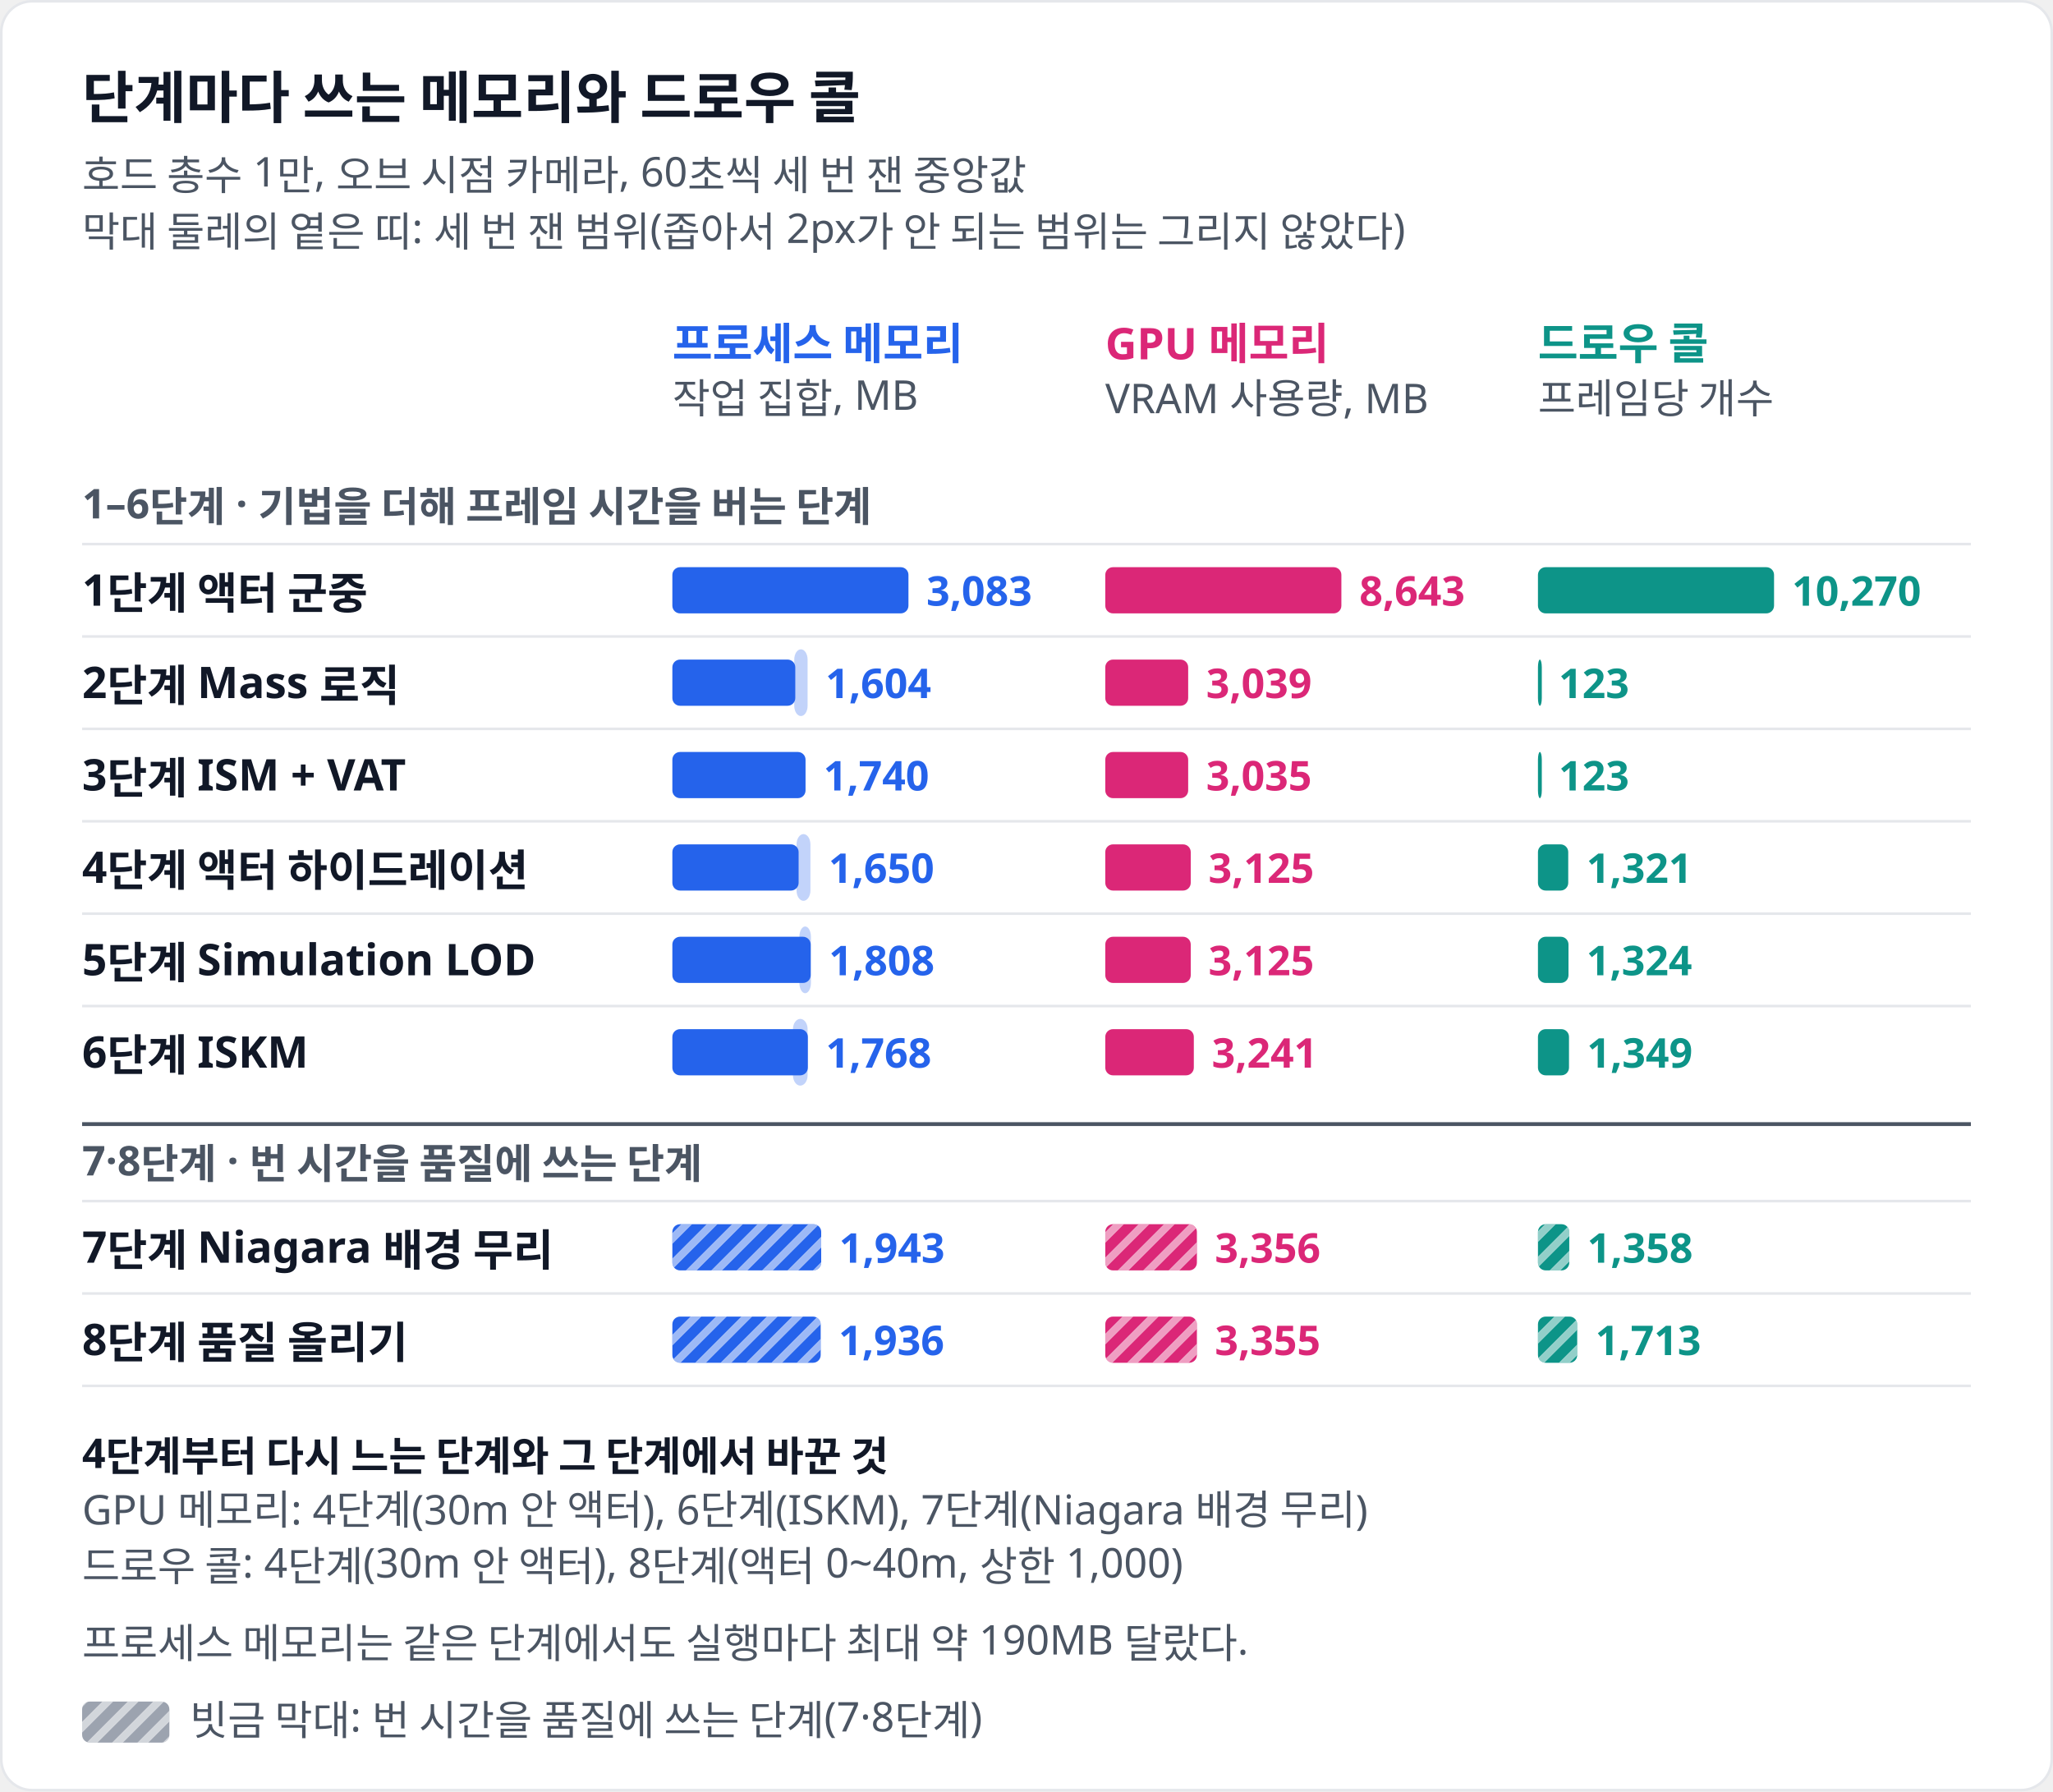
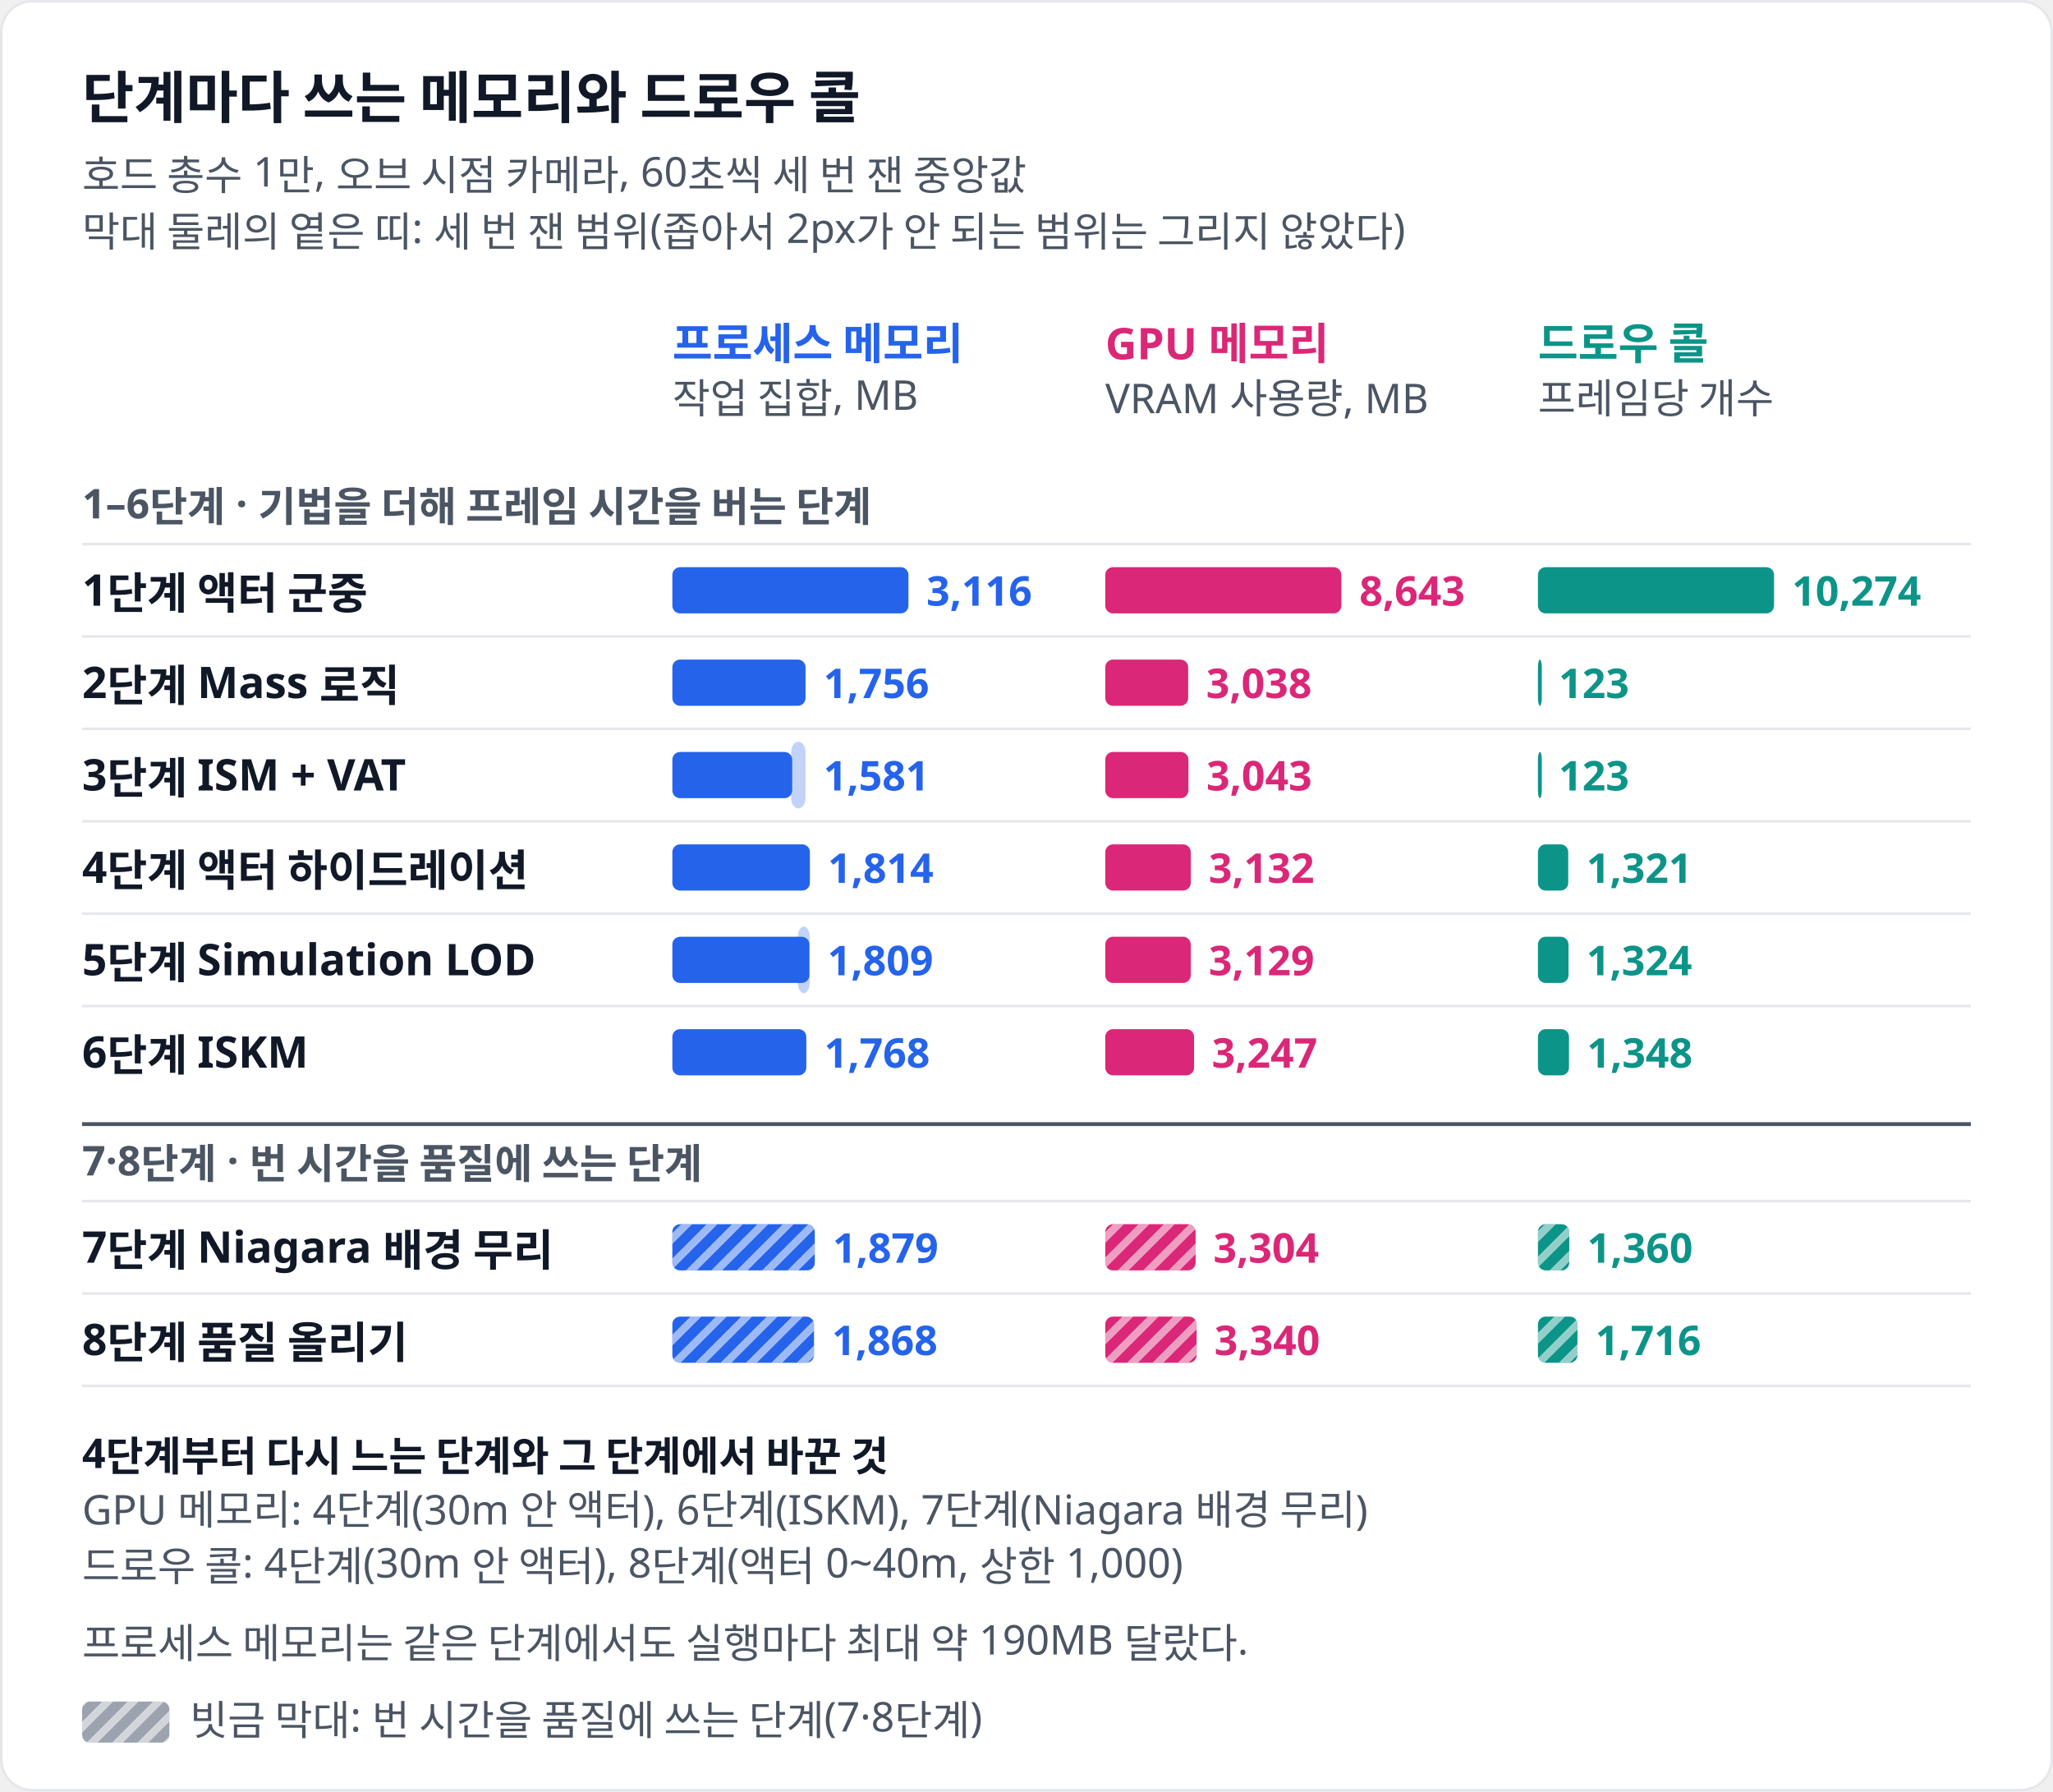
<svg xmlns="http://www.w3.org/2000/svg" width="800" height="698" viewBox="0 0 800 698" font-family="Malgun Gothic, Apple SD Gothic Neo, Noto Sans KR, Segoe UI, sans-serif" font-size="16" fill="#111827">
  <rect x="0.5" y="0.5" width="799" height="697" rx="12" fill="#ffffff" stroke="#e5e7eb" />
  <defs>
    <pattern id="spend" patternUnits="userSpaceOnUse" width="7" height="7" patternTransform="rotate(45)">
      <rect width="3" height="7" fill="#ffffff" fill-opacity="0.55" />
    </pattern>
  </defs>
  <text x="32" y="46" font-size="22" font-weight="700">단계마다 쓰는 메모리와 드로우 콜</text>
  <text x="32" y="74" font-size="16" fill="#4b5563">호드 총수 1만, 오브 시점 카메라, 60초씩 세 번 잰 중앙값</text>
  <text x="32" y="96" font-size="16" fill="#4b5563">막대 둘레의 옅은 띠: 세 번 잰 범위(좁아서 2px가 안 되는 범위는 그리지 않았다)</text>
  <text x="262.0" y="140" font-size="17" font-weight="700" fill="#2563eb">프로세스 메모리</text>
  <text x="262.0" y="161" font-size="16" fill="#4b5563">작업 집합, MB</text>
  <text x="430.7" y="140" font-size="17" font-weight="700" fill="#db2777">GPU 메모리</text>
  <text x="430.7" y="161" font-size="16" fill="#4b5563">VRAM 사용량, MB</text>
  <text x="599.3" y="140" font-size="17" font-weight="700" fill="#0d9488">드로우 콜</text>
  <text x="599.3" y="161" font-size="16" fill="#4b5563">프레임당 개수</text>
  <text x="32" y="202" font-size="16" font-weight="700" fill="#4b5563">1–6단계 · 기법을 더해 프레임 시간을 버는 단계</text>
  <line x1="32" y1="212" x2="768" y2="212" stroke="#e5e7eb" />
  <text x="32" y="236" font-size="17" font-weight="700">1단계 액터 군중</text>
  <rect x="262.0" y="221" width="92.0" height="18" rx="3" fill="#2563eb" />
-   <text x="361.0" y="236" font-size="16" font-weight="700" fill="#2563eb">3,083</text>
+   <text x="361.0" y="236" font-size="16" font-weight="700" fill="#2563eb">3,116</text>
  <rect x="430.7" y="221" width="92.0" height="18" rx="3" fill="#db2777" />
  <text x="529.7" y="236" font-size="16" font-weight="700" fill="#db2777">8,643</text>
  <rect x="599.3" y="221" width="92.0" height="18" rx="3" fill="#0d9488" />
-   <text x="698.3" y="236" font-size="16" font-weight="700" fill="#0d9488">10,270</text>
+   <text x="698.3" y="236" font-size="16" font-weight="700" fill="#0d9488">10,274</text>
  <line x1="32" y1="248" x2="768" y2="248" stroke="#e5e7eb" />
  <text x="32" y="272" font-size="17" font-weight="700">2단계 Mass 로직</text>
-   <rect x="309.5" y="253" width="5.2" height="26" rx="4" fill="#2563eb" fill-opacity="0.28" />
-   <rect x="262.0" y="257" width="47.9" height="18" rx="3" fill="#2563eb" />
-   <text x="321.7" y="272" font-size="16" font-weight="700" fill="#2563eb">1,604</text>
+   <rect x="262.0" y="257" width="51.9" height="18" rx="3" fill="#2563eb" />
+   <text x="320.9" y="272" font-size="16" font-weight="700" fill="#2563eb">1,756</text>
  <rect x="430.7" y="257" width="32.3" height="18" rx="3" fill="#db2777" />
-   <text x="470.0" y="272" font-size="16" font-weight="700" fill="#db2777">3,039</text>
+   <text x="470.0" y="272" font-size="16" font-weight="700" fill="#db2777">3,038</text>
  <rect x="599.3" y="257" width="1.5" height="18" rx="3" fill="#0d9488" />
  <text x="607.4" y="272" font-size="16" font-weight="700" fill="#0d9488">123</text>
  <line x1="32" y1="284" x2="768" y2="284" stroke="#e5e7eb" />
  <text x="32" y="308" font-size="17" font-weight="700">3단계 ISM + VAT</text>
-   <rect x="262.0" y="293" width="51.9" height="18" rx="3" fill="#2563eb" />
-   <text x="320.9" y="308" font-size="16" font-weight="700" fill="#2563eb">1,740</text>
-   <rect x="430.7" y="293" width="32.3" height="18" rx="3" fill="#db2777" />
-   <text x="470.0" y="308" font-size="16" font-weight="700" fill="#db2777">3,035</text>
+   <rect x="308.3" y="289" width="5.6" height="26" rx="4" fill="#2563eb" fill-opacity="0.28" />
+   <rect x="262.0" y="293" width="46.7" height="18" rx="3" fill="#2563eb" />
+   <text x="320.9" y="308" font-size="16" font-weight="700" fill="#2563eb">1,581</text>
+   <rect x="430.7" y="293" width="32.4" height="18" rx="3" fill="#db2777" />
+   <text x="470.1" y="308" font-size="16" font-weight="700" fill="#db2777">3,043</text>
  <rect x="599.3" y="293" width="1.5" height="18" rx="3" fill="#0d9488" />
  <text x="607.4" y="308" font-size="16" font-weight="700" fill="#0d9488">123</text>
  <line x1="32" y1="320" x2="768" y2="320" stroke="#e5e7eb" />
  <text x="32" y="344" font-size="17" font-weight="700">4단계 액터 하이드레이션</text>
-   <rect x="310.4" y="325" width="5.4" height="26" rx="4" fill="#2563eb" fill-opacity="0.28" />
-   <rect x="262.0" y="329" width="49.2" height="18" rx="3" fill="#2563eb" />
-   <text x="322.9" y="344" font-size="16" font-weight="700" fill="#2563eb">1,650</text>
+   <rect x="262.0" y="329" width="53.6" height="18" rx="3" fill="#2563eb" />
+   <text x="322.6" y="344" font-size="16" font-weight="700" fill="#2563eb">1,814</text>
  <rect x="430.7" y="329" width="33.3" height="18" rx="3" fill="#db2777" />
-   <text x="470.9" y="344" font-size="16" font-weight="700" fill="#db2777">3,125</text>
+   <text x="471.0" y="344" font-size="16" font-weight="700" fill="#db2777">3,132</text>
  <rect x="599.3" y="329" width="11.8" height="18" rx="3" fill="#0d9488" />
  <text x="618.2" y="344" font-size="16" font-weight="700" fill="#0d9488">1,321</text>
  <line x1="32" y1="356" x2="768" y2="356" stroke="#e5e7eb" />
  <text x="32" y="380" font-size="17" font-weight="700">5단계 Simulation LOD</text>
-   <rect x="311.5" y="361" width="4.5" height="26" rx="4" fill="#2563eb" fill-opacity="0.28" />
-   <rect x="262.0" y="365" width="53.9" height="18" rx="3" fill="#2563eb" />
-   <text x="323.0" y="380" font-size="16" font-weight="700" fill="#2563eb">1,808</text>
+   <rect x="310.9" y="361" width="4.6" height="26" rx="4" fill="#2563eb" fill-opacity="0.28" />
+   <rect x="262.0" y="365" width="53.4" height="18" rx="3" fill="#2563eb" />
+   <text x="322.5" y="380" font-size="16" font-weight="700" fill="#2563eb">1,809</text>
  <rect x="430.7" y="365" width="33.3" height="18" rx="3" fill="#db2777" />
-   <text x="470.9" y="380" font-size="16" font-weight="700" fill="#db2777">3,125</text>
+   <text x="471.0" y="380" font-size="16" font-weight="700" fill="#db2777">3,129</text>
  <rect x="599.3" y="365" width="11.9" height="18" rx="3" fill="#0d9488" />
  <text x="618.2" y="380" font-size="16" font-weight="700" fill="#0d9488">1,324</text>
  <line x1="32" y1="392" x2="768" y2="392" stroke="#e5e7eb" />
  <text x="32" y="416" font-size="17" font-weight="700">6단계 ISKM</text>
-   <rect x="309.0" y="397" width="5.7" height="26" rx="4" fill="#2563eb" fill-opacity="0.28" />
-   <rect x="262.0" y="401" width="52.8" height="18" rx="3" fill="#2563eb" />
-   <text x="321.8" y="416" font-size="16" font-weight="700" fill="#2563eb">1,768</text>
-   <rect x="430.7" y="401" width="34.5" height="18" rx="3" fill="#db2777" />
-   <text x="472.2" y="416" font-size="16" font-weight="700" fill="#db2777">3,241</text>
+   <rect x="262.0" y="401" width="52.2" height="18" rx="3" fill="#2563eb" />
+   <text x="321.2" y="416" font-size="16" font-weight="700" fill="#2563eb">1,768</text>
+   <rect x="430.7" y="401" width="34.6" height="18" rx="3" fill="#db2777" />
+   <text x="472.2" y="416" font-size="16" font-weight="700" fill="#db2777">3,247</text>
  <rect x="599.3" y="401" width="12.1" height="18" rx="3" fill="#0d9488" />
-   <text x="618.4" y="416" font-size="16" font-weight="700" fill="#0d9488">1,349</text>
+   <text x="618.4" y="416" font-size="16" font-weight="700" fill="#0d9488">1,348</text>
  <line x1="32" y1="438" x2="768" y2="438" stroke="#4b5563" stroke-width="1.5" />
  <text x="32" y="458" font-size="16" font-weight="700" fill="#4b5563">7·8단계 · 번 시간을 품질에 쓰는 단계</text>
  <line x1="32" y1="468" x2="768" y2="468" stroke="#e5e7eb" />
  <text x="32" y="492" font-size="17" font-weight="700">7단계 Niagara 배경 무리</text>
-   <rect x="262.0" y="477" width="58.0" height="18" rx="3" fill="#2563eb" />
-   <rect x="262.0" y="477" width="58.0" height="18" rx="3" fill="url(#spend)" />
-   <text x="327.0" y="492" font-size="16" font-weight="700" fill="#2563eb">1,943</text>
-   <rect x="430.7" y="477" width="35.7" height="18" rx="3" fill="#db2777" />
-   <rect x="430.7" y="477" width="35.7" height="18" rx="3" fill="url(#spend)" />
-   <text x="473.4" y="492" font-size="16" font-weight="700" fill="#db2777">3,356</text>
+   <rect x="262.0" y="477" width="55.5" height="18" rx="3" fill="#2563eb" />
+   <rect x="262.0" y="477" width="55.5" height="18" rx="3" fill="url(#spend)" />
+   <text x="324.5" y="492" font-size="16" font-weight="700" fill="#2563eb">1,879</text>
+   <rect x="430.7" y="477" width="35.2" height="18" rx="3" fill="#db2777" />
+   <rect x="430.7" y="477" width="35.2" height="18" rx="3" fill="url(#spend)" />
+   <text x="472.8" y="492" font-size="16" font-weight="700" fill="#db2777">3,304</text>
  <rect x="599.3" y="477" width="12.2" height="18" rx="3" fill="#0d9488" />
  <rect x="599.3" y="477" width="12.2" height="18" rx="3" fill="url(#spend)" />
-   <text x="618.5" y="492" font-size="16" font-weight="700" fill="#0d9488">1,358</text>
+   <text x="618.5" y="492" font-size="16" font-weight="700" fill="#0d9488">1,360</text>
  <line x1="32" y1="504" x2="768" y2="504" stroke="#e5e7eb" />
  <text x="32" y="528" font-size="17" font-weight="700">8단계 품질 올리기</text>
-   <rect x="262.0" y="513" width="57.8" height="18" rx="3" fill="#2563eb" />
-   <rect x="262.0" y="513" width="57.8" height="18" rx="3" fill="url(#spend)" />
-   <text x="326.8" y="528" font-size="16" font-weight="700" fill="#2563eb">1,936</text>
-   <rect x="430.7" y="513" width="35.7" height="18" rx="3" fill="#db2777" />
-   <rect x="430.7" y="513" width="35.7" height="18" rx="3" fill="url(#spend)" />
-   <text x="473.4" y="528" font-size="16" font-weight="700" fill="#db2777">3,355</text>
-   <rect x="599.3" y="513" width="15.3" height="18" rx="3" fill="#0d9488" />
-   <rect x="599.3" y="513" width="15.3" height="18" rx="3" fill="url(#spend)" />
-   <text x="621.7" y="528" font-size="16" font-weight="700" fill="#0d9488">1,713</text>
+   <rect x="262.0" y="513" width="55.2" height="18" rx="3" fill="#2563eb" />
+   <rect x="262.0" y="513" width="55.2" height="18" rx="3" fill="url(#spend)" />
+   <text x="324.2" y="528" font-size="16" font-weight="700" fill="#2563eb">1,868</text>
+   <rect x="430.7" y="513" width="35.6" height="18" rx="3" fill="#db2777" />
+   <rect x="430.7" y="513" width="35.6" height="18" rx="3" fill="url(#spend)" />
+   <text x="473.2" y="528" font-size="16" font-weight="700" fill="#db2777">3,340</text>
+   <rect x="599.3" y="513" width="15.4" height="18" rx="3" fill="#0d9488" />
+   <rect x="599.3" y="513" width="15.4" height="18" rx="3" fill="url(#spend)" />
+   <text x="621.7" y="528" font-size="16" font-weight="700" fill="#0d9488">1,716</text>
  <line x1="32" y1="540" x2="768" y2="540" stroke="#e5e7eb" />
  <text x="32" y="572" font-size="16" font-weight="700">4단계부터 다시 느는 단계와 그 단계에서 바꾼 것</text>
  <text x="32" y="594" font-size="16" fill="#4b5563">GPU 메모리: 4단계(30m 안 액터), 6단계(ISKM), 7단계(Niagara 배경 무리)</text>
  <text x="32" y="616" font-size="16" fill="#4b5563">드로우 콜: 4단계(30m 안 액터), 8단계(액터 0~40m, 상한 1,000)</text>
  <text x="32" y="646" font-size="16" fill="#4b5563">프로세스 메모리는 같은 단계에서도 실행마다 최대 약 190MB 달랐다.</text>
  <rect x="32" y="663" width="34" height="16" rx="3" fill="#9ca3af" />
  <rect x="32" y="663" width="34" height="16" rx="3" fill="url(#spend)" />
  <text x="74" y="676" font-size="16" fill="#4b5563">빗금 막대: 번 시간을 품질에 쓰는 단계(7·8단계)</text>
</svg>
